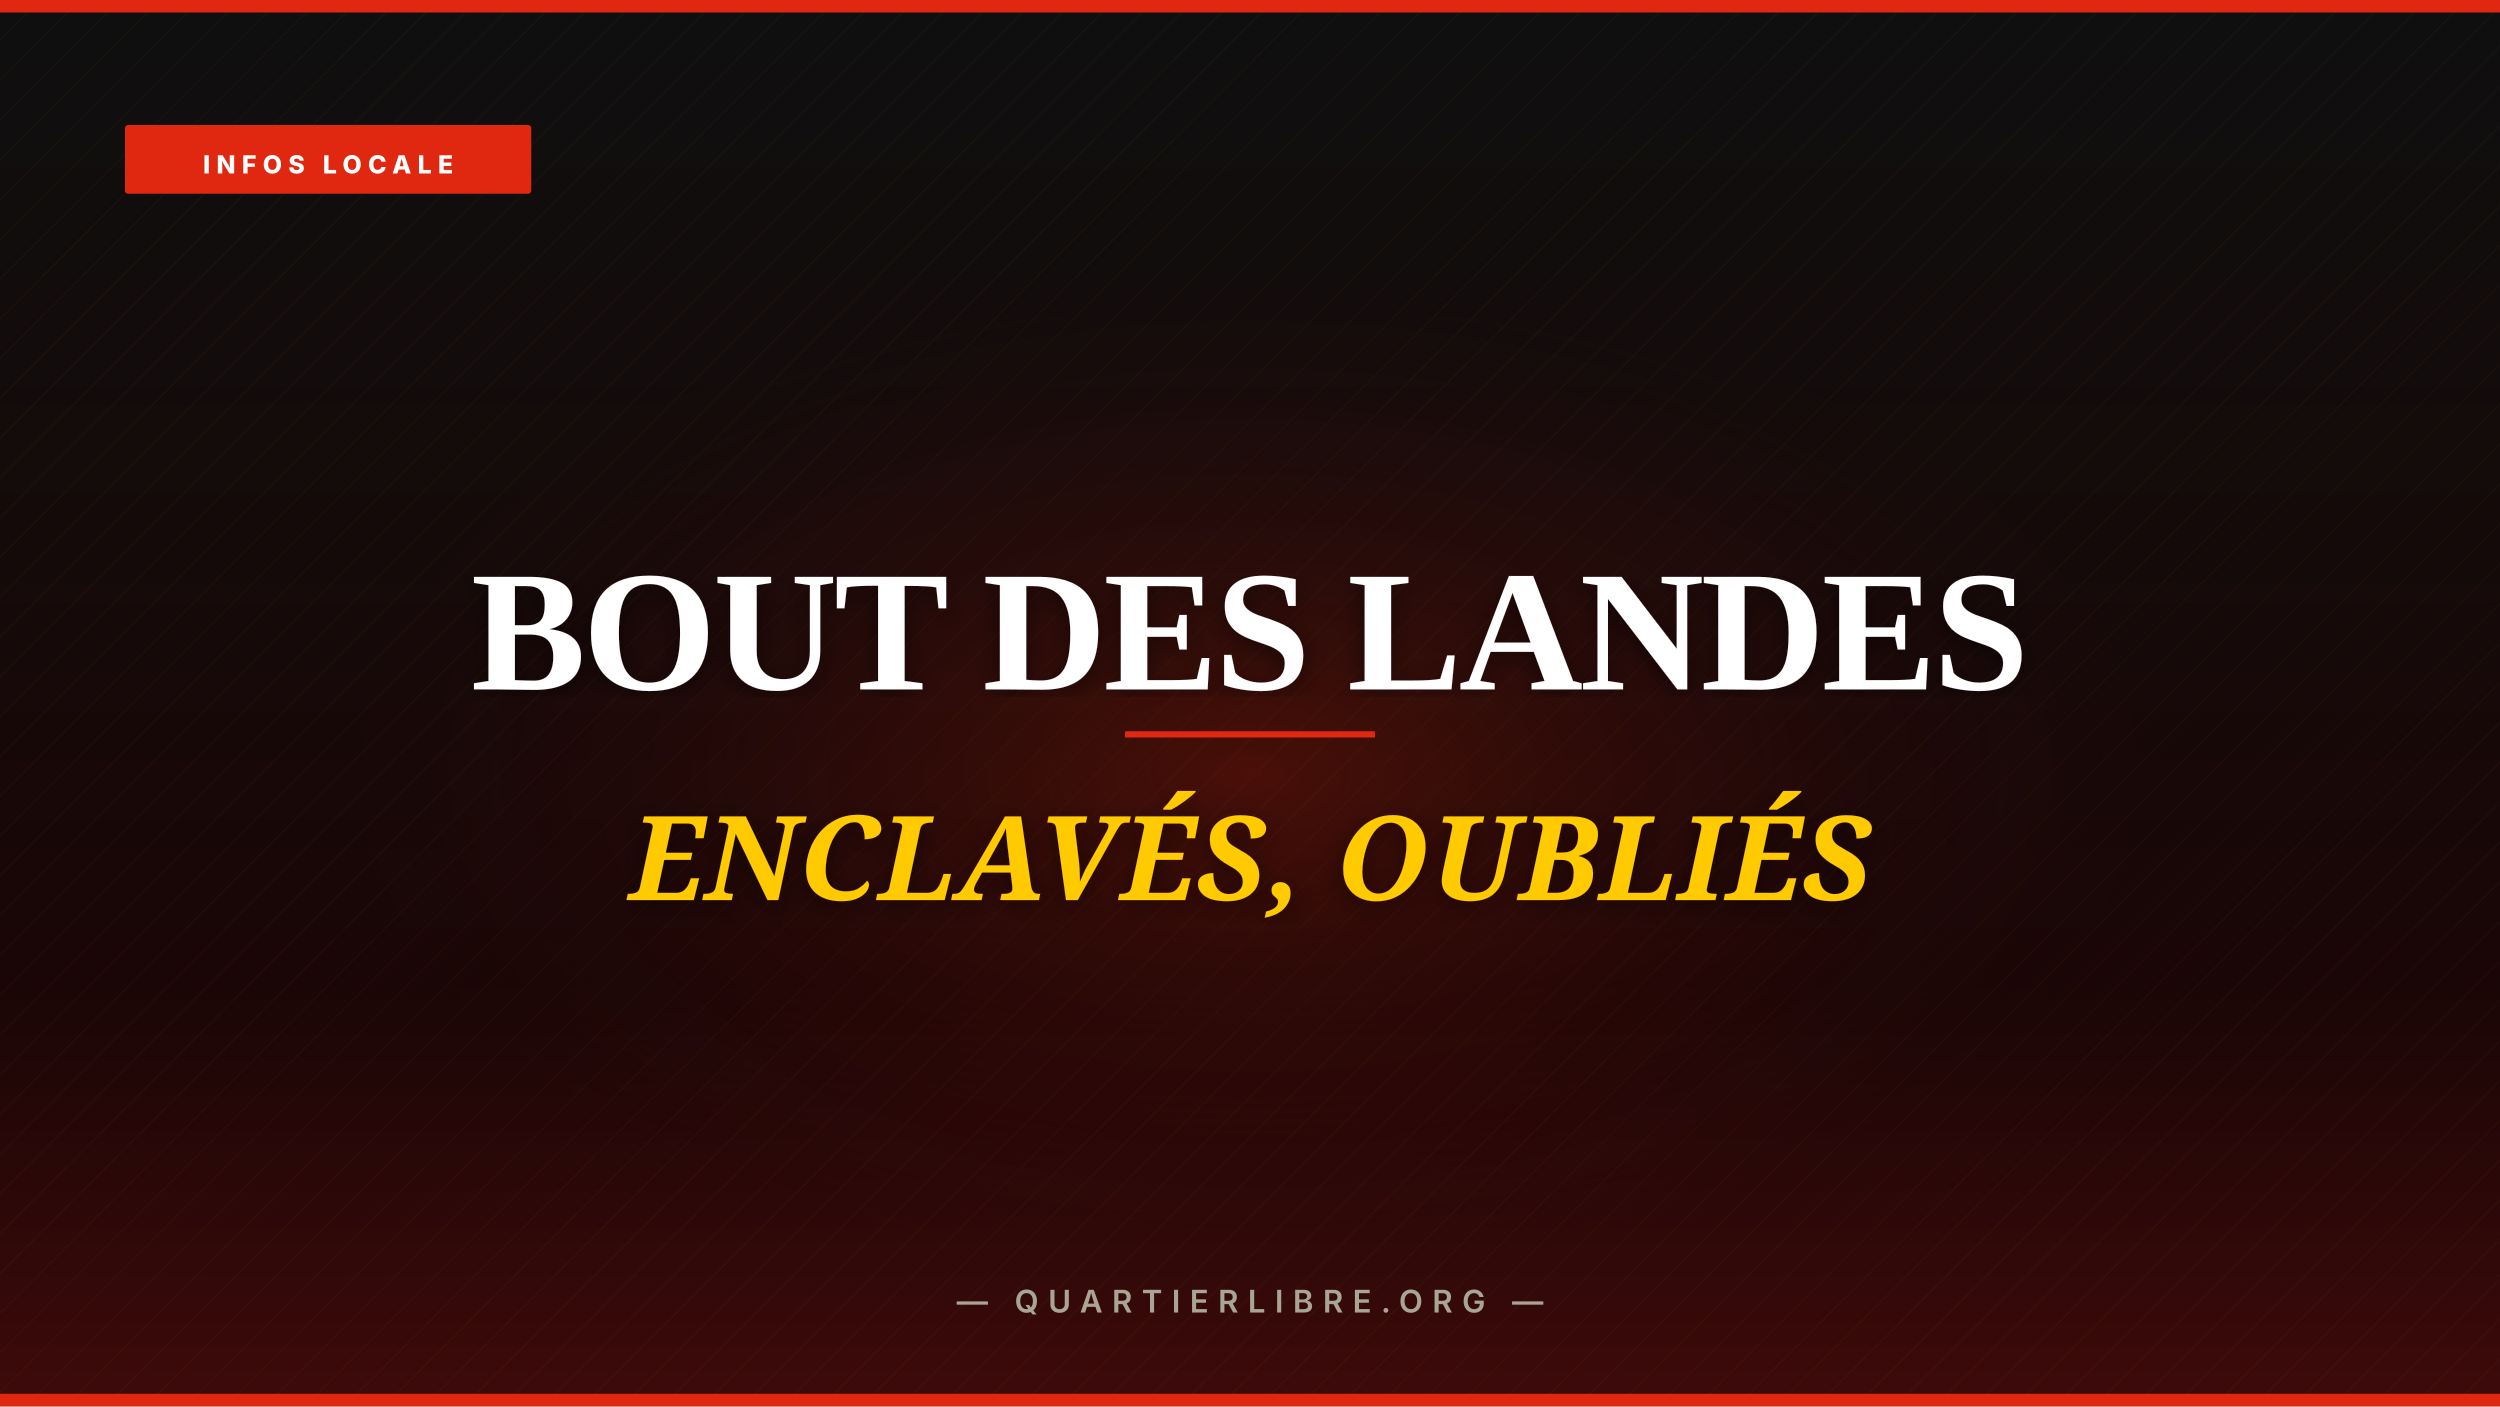
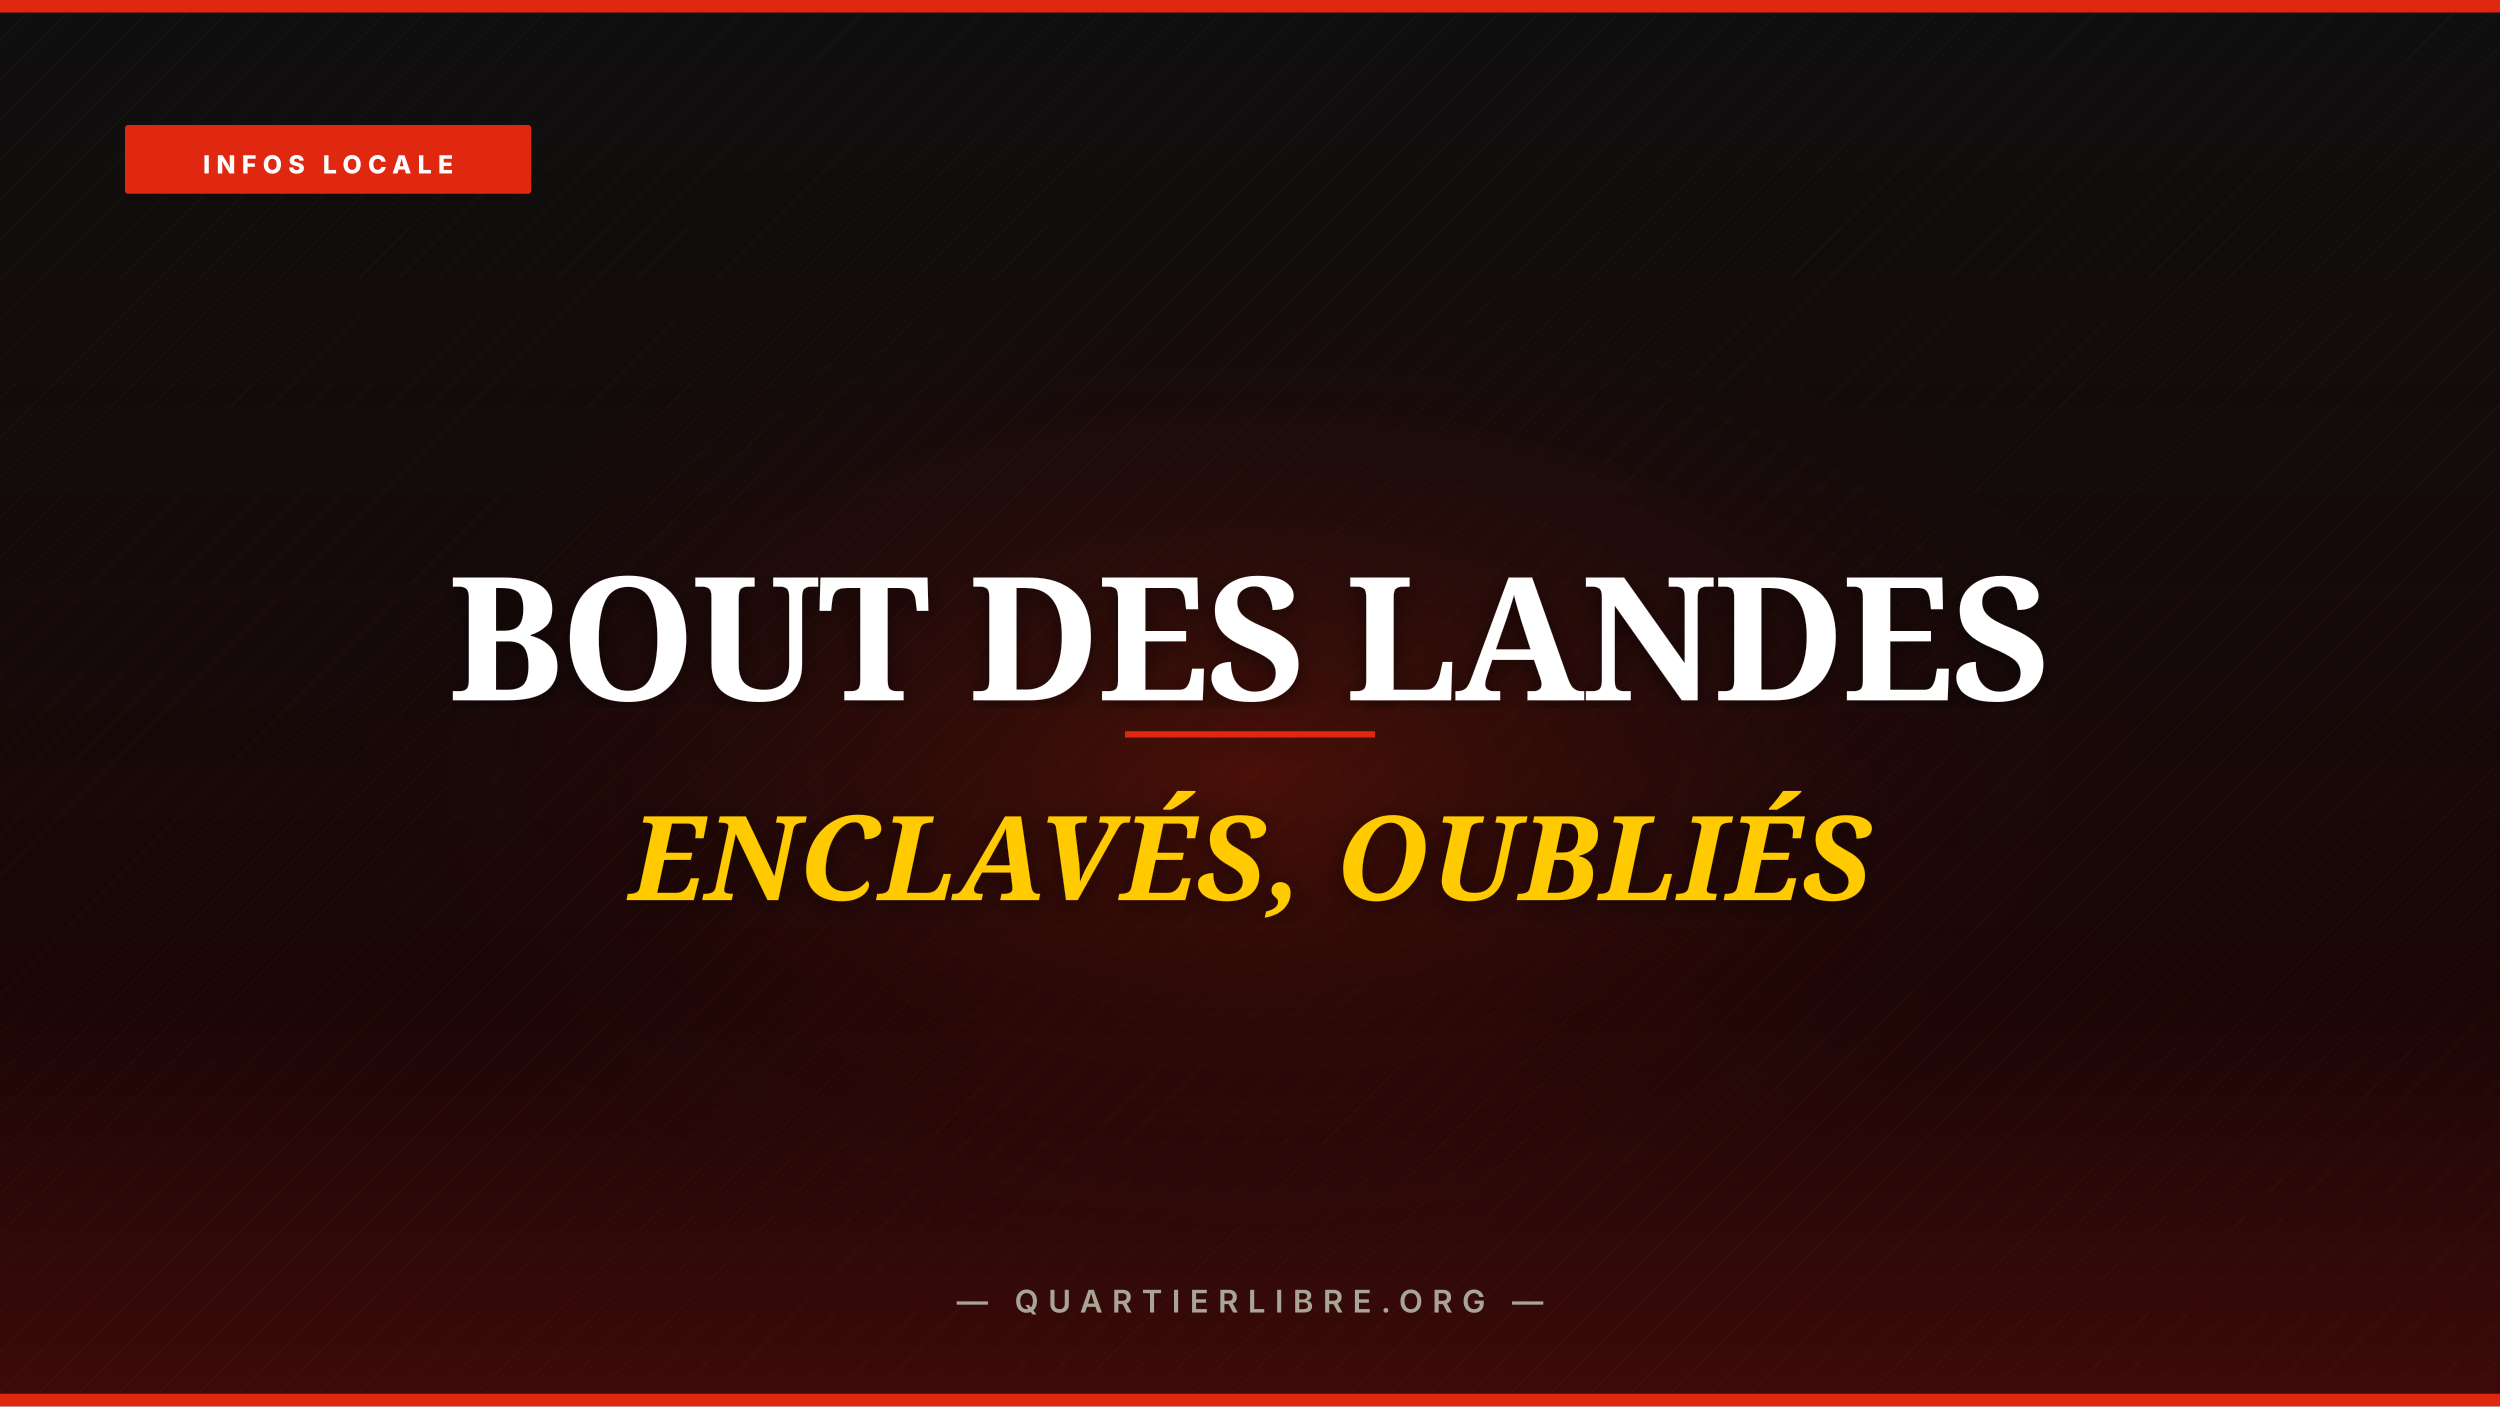
<svg xmlns="http://www.w3.org/2000/svg" viewBox="0 0 1600 900" width="1600" height="900" role="img" aria-label="BOUT DES LANDES — ENCLAVÉS, OUBLIÉS">
  <defs>
    <linearGradient id="bg" x1="0" y1="0" x2="0" y2="1">
      <stop offset="0%" stop-color="#0f0f0f" />
      <stop offset="70%" stop-color="#1a0606" />
      <stop offset="100%" stop-color="#3d0a0a" />
    </linearGradient>
    <radialGradient id="glow" cx="50%" cy="55%" r="60%">
      <stop offset="0%" stop-color="#a51d08" stop-opacity="0.35" />
      <stop offset="60%" stop-color="#3d0a0a" stop-opacity="0" />
    </radialGradient>
    <pattern id="hatches" patternUnits="userSpaceOnUse" width="18" height="18" patternTransform="rotate(45)">
      <line x1="0" y1="0" x2="0" y2="18" stroke="#ffcb05" stroke-width="0.8" stroke-opacity="0.06" />
    </pattern>
    <filter id="textshadow" x="-5%" y="-5%" width="110%" height="110%">
      <feDropShadow dx="0" dy="4" stdDeviation="8" flood-color="#000" flood-opacity="0.5" />
    </filter>
  </defs>
  <rect width="1600" height="900" fill="url(#bg)" />
  <rect width="1600" height="900" fill="url(#hatches)" />
  <rect width="1600" height="900" fill="url(#glow)" />
  <rect x="0" y="0" width="1600" height="8" fill="#e02810" />
  <rect x="0" y="892" width="1600" height="8" fill="#e02810" />
  <g transform="translate(80, 80)">
    <rect x="0" y="0" width="260" height="44" fill="#e02810" rx="2" />
    <text x="130" y="31" font-family="Inter, system-ui, sans-serif" font-weight="800" font-size="16" letter-spacing="4" fill="#ffffff" text-anchor="middle">INFOS LOCALE</text>
  </g>
-   <text x="800" y="410" font-family="Fraunces, Georgia, 'Times New Roman', serif" font-weight="900" font-size="110" letter-spacing="-2" fill="#ffffff" text-anchor="middle" dominant-baseline="middle" filter="url(#textshadow)">BOUT DES LANDES</text>
+   <text x="800" y="410" font-family="Fraunces, Georgia, serif" font-weight="900" font-size="110" letter-spacing="-2" fill="#ffffff" text-anchor="middle" dominant-baseline="middle" filter="url(#textshadow)">BOUT DES LANDES</text>
  <line x1="720" y1="470" x2="880" y2="470" stroke="#e02810" stroke-width="4" />
  <text x="800" y="550" font-family="Fraunces, Georgia, serif" font-weight="900" font-style="italic" font-size="75" letter-spacing="1" fill="#ffcb05" text-anchor="middle" dominant-baseline="middle" filter="url(#textshadow)">ENCLAVÉS, OUBLIÉS</text>
-   <text x="800" y="840" font-family="Inter, system-ui, sans-serif" font-weight="600" font-size="20" letter-spacing="6" fill="#a9a595" text-anchor="middle" text-transform="uppercase">— QUARTIERLIBRE.ORG —</text>
+   <text x="800" y="840" font-family="Inter, system-ui, sans-serif" font-weight="600" font-size="20" letter-spacing="6" fill="#a9a595" text-anchor="middle">— QUARTIERLIBRE.ORG —</text>
</svg>
